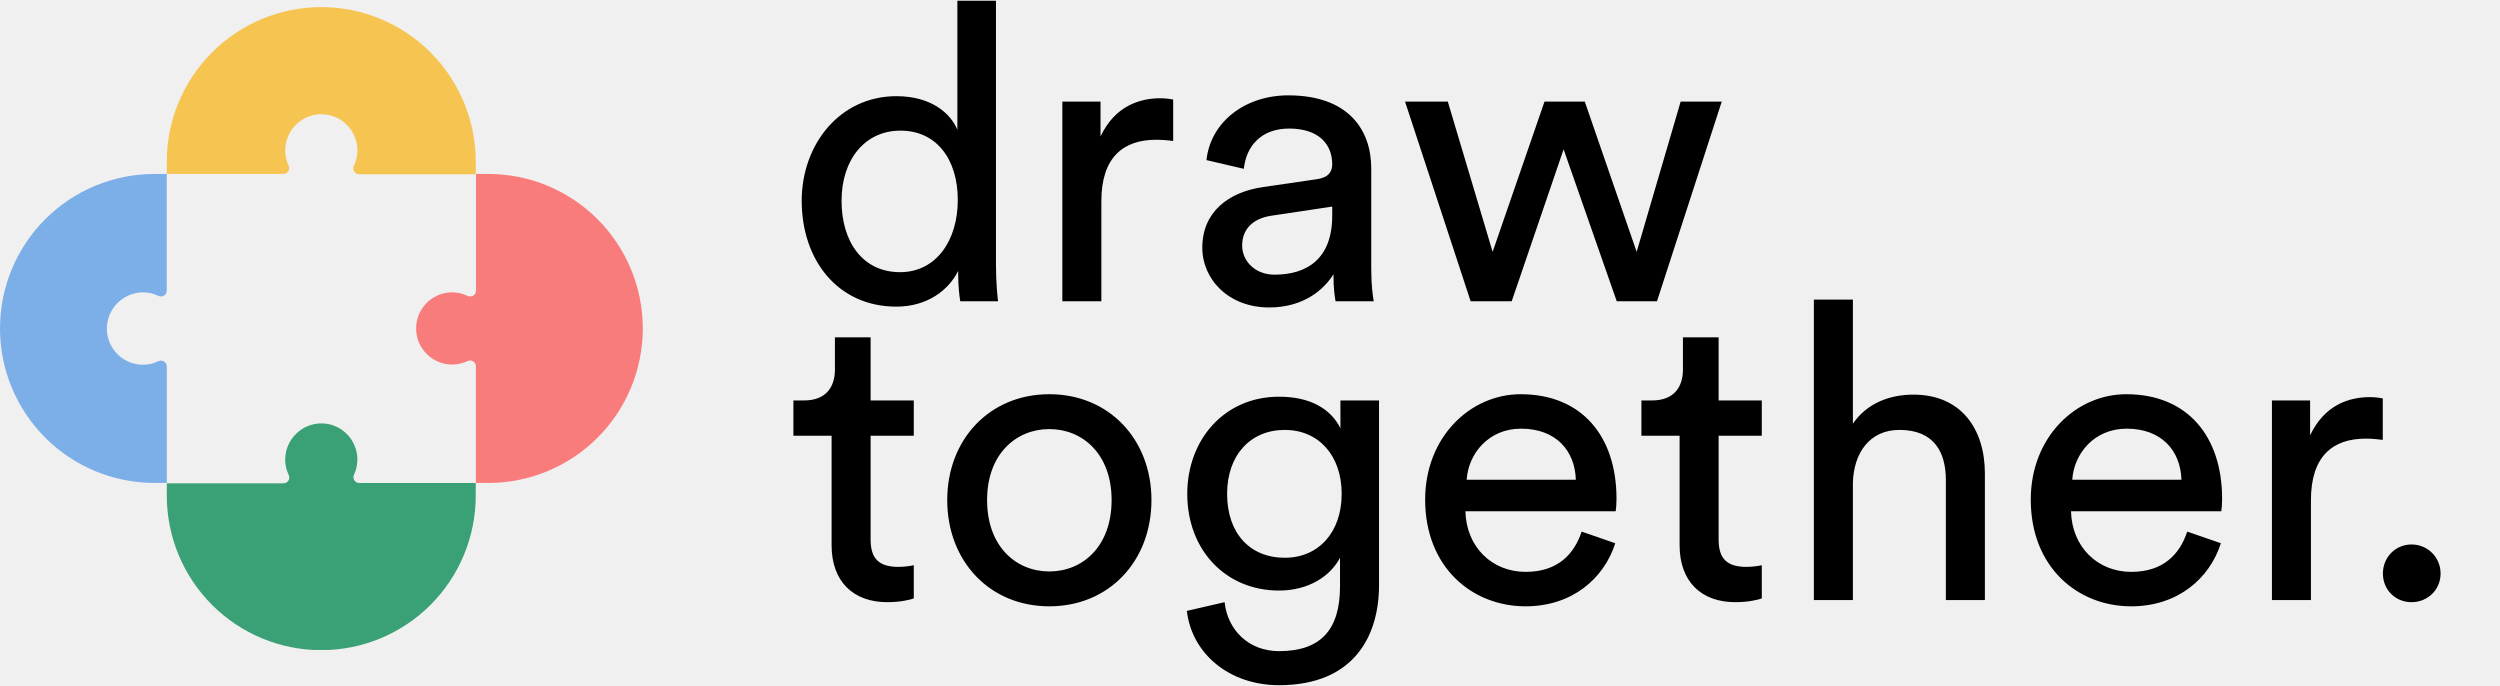
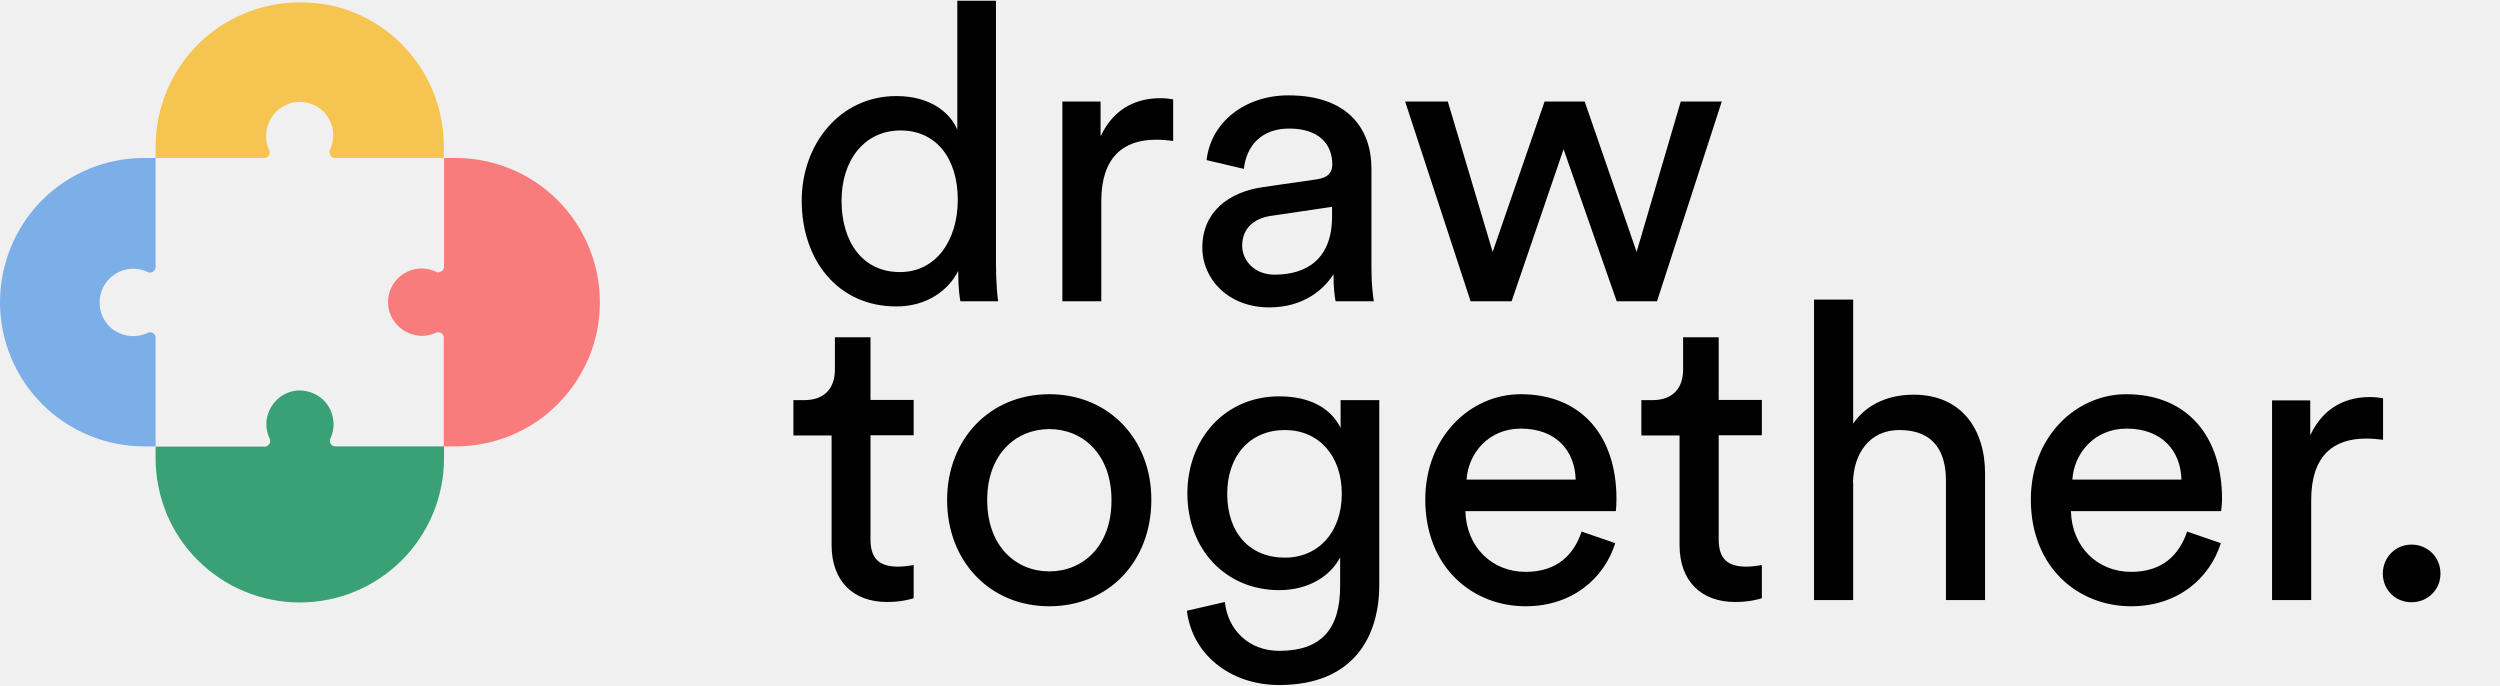
- <svg xmlns="http://www.w3.org/2000/svg" width="1054" height="289" viewBox="0 0 1054 289" fill="none">
-   <path d="M354.8 84.65C354.8 67.325 364.6 55.075 379.65 55.075C394.7 55.075 403.8 66.975 403.8 84.3C403.8 101.625 394.525 114.75 379.475 114.75C363.725 114.75 354.8 101.975 354.8 84.65ZM403.975 115.625C403.975 120.7 404.5 125.075 404.85 127H420.775C420.6 125.6 419.9 119.475 419.9 111.425V0.3H403.625V54.725C400.825 47.9 392.775 40.55 377.9 40.55C354.1 40.55 338 60.85 338 84.65C338 109.675 353.225 129.275 377.9 129.275C391.025 129.275 399.95 122.275 403.975 114.225V115.625ZM494.606 41.95C493.731 41.775 491.456 41.425 489.181 41.425C480.606 41.425 470.106 44.575 463.981 57.525V42.825H447.881V127H464.331V84.825C464.331 66.275 473.606 58.925 487.431 58.925C489.706 58.925 492.156 59.1 494.606 59.45V41.95ZM506.889 104.425C506.889 117.725 517.914 129.625 535.064 129.625C550.114 129.625 558.514 121.575 562.189 115.625C562.189 121.75 562.714 124.9 563.064 127H579.164C578.814 124.9 578.114 120.525 578.114 113.175V71C578.114 54.55 568.314 40.2 543.114 40.2C524.914 40.2 510.389 51.4 508.639 67.5L524.389 71.175C525.439 61.375 531.914 54.2 543.464 54.2C556.239 54.2 561.664 61.025 561.664 69.25C561.664 72.225 560.264 74.85 555.189 75.55L532.439 78.875C517.914 80.975 506.889 89.375 506.889 104.425ZM537.339 115.8C528.939 115.8 523.689 109.85 523.689 103.55C523.689 96.025 528.939 92 535.939 90.95L561.664 87.1V90.95C561.664 109.325 550.814 115.8 537.339 115.8ZM651.165 42.825L629.29 106.175L610.39 42.825H592.365L620.015 127H637.34L659.215 62.95L681.615 127H698.59L725.89 42.825H708.565L690.015 106.175L668.14 42.825H651.165ZM367.05 142.225H352V155.875C352 163.225 348.15 168.825 339.05 168.825H334.5V183.7H350.6V229.9C350.6 245.125 359.7 253.875 374.05 253.875C379.65 253.875 383.85 252.825 385.25 252.3V238.3C383.85 238.65 380.875 239 378.775 239C370.2 239 367.05 235.15 367.05 227.45V183.7H385.25V168.825H367.05V142.225ZM442.403 240.925C428.403 240.925 416.153 230.425 416.153 210.825C416.153 191.4 428.403 180.9 442.403 180.9C456.403 180.9 468.653 191.4 468.653 210.825C468.653 230.425 456.403 240.925 442.403 240.925ZM442.403 166.2C417.203 166.2 399.353 185.275 399.353 210.825C399.353 236.55 417.203 255.625 442.403 255.625C467.603 255.625 485.453 236.55 485.453 210.825C485.453 185.275 467.603 166.2 442.403 166.2ZM500.374 257.55C502.474 275.575 518.224 288.875 539.224 288.875C570.899 288.875 581.399 268.05 581.399 246.7V168.825H565.124V180.55C560.924 172.15 552.174 167.25 539.224 167.25C516.124 167.25 500.549 185.45 500.549 208.2C500.549 232 516.824 248.975 539.224 248.975C551.824 248.975 560.924 242.85 564.949 235.15V247.225C564.949 265.425 556.899 274.525 539.224 274.525C526.449 274.525 517.524 265.6 516.299 253.875L500.374 257.55ZM541.674 235.15C526.799 235.15 517.349 224.65 517.349 208.2C517.349 191.925 527.149 181.25 541.674 181.25C555.849 181.25 565.649 191.925 565.649 208.2C565.649 224.475 555.849 235.15 541.674 235.15ZM618.346 202.25C619.046 191.4 627.446 180.725 641.271 180.725C656.146 180.725 664.021 190.175 664.371 202.25H618.346ZM666.821 224.125C663.671 233.575 656.846 241.1 643.196 241.1C629.021 241.1 618.171 230.6 617.821 215.55H681.171C681.346 214.5 681.521 212.4 681.521 210.3C681.521 184.05 666.996 166.2 641.096 166.2C619.921 166.2 600.846 184.225 600.846 210.65C600.846 239.175 620.621 255.625 643.196 255.625C662.796 255.625 676.271 243.9 680.996 229.025L666.821 224.125ZM724.57 142.225H709.52V155.875C709.52 163.225 705.67 168.825 696.57 168.825H692.02V183.7H708.12V229.9C708.12 245.125 717.22 253.875 731.57 253.875C737.17 253.875 741.37 252.825 742.77 252.3V238.3C741.37 238.65 738.395 239 736.295 239C727.72 239 724.57 235.15 724.57 227.45V183.7H742.77V168.825H724.57V142.225ZM781.177 203.475C781.527 191.05 788.177 181.25 800.777 181.25C815.477 181.25 820.377 190.7 820.377 202.425V253H836.827V199.625C836.827 180.9 826.852 166.375 806.727 166.375C797.102 166.375 787.302 169.7 781.177 178.625V126.3H764.727V253H781.177V203.475ZM873.668 202.25C874.368 191.4 882.768 180.725 896.593 180.725C911.468 180.725 919.343 190.175 919.693 202.25H873.668ZM922.143 224.125C918.993 233.575 912.168 241.1 898.518 241.1C884.343 241.1 873.493 230.6 873.143 215.55H936.493C936.668 214.5 936.843 212.4 936.843 210.3C936.843 184.05 922.318 166.2 896.418 166.2C875.243 166.2 856.168 184.225 856.168 210.65C856.168 239.175 875.943 255.625 898.518 255.625C918.118 255.625 931.593 243.9 936.318 229.025L922.143 224.125ZM1004.57 167.95C1003.69 167.775 1001.42 167.425 999.142 167.425C990.567 167.425 980.067 170.575 973.942 183.525V168.825H957.842V253H974.292V210.825C974.292 192.275 983.567 184.925 997.392 184.925C999.667 184.925 1002.12 185.1 1004.57 185.45V167.95ZM1004.63 241.8C1004.63 248.625 1009.88 253.875 1016.7 253.875C1023.53 253.875 1028.95 248.625 1028.95 241.8C1028.95 234.975 1023.53 229.55 1016.7 229.55C1009.88 229.55 1004.63 234.975 1004.63 241.8Z" fill="black" />
-   <g clip-path="url(#clip0_111:14134)">
-     <path d="M205.876 203.61C214.428 203.61 222.897 201.925 230.798 198.652C238.699 195.379 245.878 190.581 251.926 184.532C257.973 178.484 262.77 171.303 266.043 163.4C269.316 155.498 271 147.028 271 138.474V138.474C271 121.199 264.139 104.631 251.926 92.415C239.713 80.2 223.148 73.337 205.876 73.337H200.676V122.523C200.683 122.937 200.585 123.345 200.391 123.709C200.196 124.074 199.912 124.383 199.565 124.607C199.218 124.831 198.819 124.962 198.407 124.989C197.995 125.016 197.582 124.937 197.209 124.76C194.945 123.662 192.442 123.149 189.929 123.269C185.963 123.458 182.227 125.191 179.52 128.096C176.813 131.002 175.349 134.85 175.439 138.821C175.529 142.791 177.168 146.569 180.005 149.348C182.841 152.127 186.651 153.688 190.622 153.696C192.851 153.697 195.053 153.205 197.07 152.257C197.445 152.068 197.861 151.978 198.28 151.995C198.699 152.012 199.107 152.136 199.464 152.354C199.822 152.573 200.118 152.88 200.324 153.245C200.53 153.61 200.639 154.022 200.641 154.441V203.61" fill="#F97C7C" />
-     <path d="M70.342 73.338H119.501C119.906 73.327 120.303 73.217 120.655 73.017C121.008 72.816 121.305 72.532 121.521 72.189C121.737 71.846 121.865 71.454 121.894 71.05C121.922 70.645 121.851 70.24 121.685 69.87C120.729 67.855 120.237 65.651 120.246 63.421C120.241 61.132 120.751 58.872 121.74 56.808C122.729 54.745 124.17 52.93 125.956 51.5C127.742 50.07 129.828 49.062 132.058 48.549C134.288 48.037 136.604 48.034 138.836 48.541C141.067 49.048 143.155 50.051 144.945 51.476C146.735 52.902 148.181 54.712 149.174 56.774C150.168 58.835 150.684 61.094 150.685 63.382C150.685 65.671 150.17 67.93 149.177 69.992C149 70.365 148.921 70.777 148.947 71.189C148.974 71.602 149.106 72.001 149.33 72.348C149.554 72.695 149.863 72.979 150.227 73.174C150.592 73.368 151 73.466 151.413 73.459H200.572V68.258C200.588 59.694 198.915 51.211 195.65 43.294C192.384 35.377 187.59 28.182 181.541 22.121C175.492 16.06 168.307 11.251 160.398 7.97C152.489 4.689 144.011 3 135.448 3V3C118.176 3 101.612 9.863 89.399 22.078C77.186 34.294 70.324 50.861 70.324 68.136" fill="#F6C451" />
-     <path d="M70.324 203.61V154.441C70.314 154.036 70.204 153.64 70.003 153.287C69.803 152.935 69.519 152.637 69.175 152.421C68.832 152.205 68.441 152.077 68.037 152.048C67.632 152.019 67.227 152.091 66.857 152.257C64.49 153.399 61.866 153.907 59.244 153.732C56.621 153.556 54.089 152.704 51.894 151.258C49.699 149.812 47.916 147.821 46.72 145.48C45.523 143.139 44.955 140.528 45.068 137.902C45.239 134.097 46.819 130.491 49.501 127.786C52.183 125.082 55.774 123.472 59.577 123.269C62.085 123.149 64.582 123.662 66.84 124.76C67.213 124.937 67.626 125.016 68.038 124.989C68.45 124.962 68.849 124.831 69.196 124.607C69.543 124.383 69.827 124.074 70.022 123.709C70.216 123.345 70.314 122.937 70.307 122.523V73.337H65.107C47.838 73.342 31.278 80.207 19.068 92.421C6.859 104.636 -6.1172e-07 121.202 0 138.474H0C0 155.749 6.861 172.317 19.074 184.532C31.287 196.748 47.852 203.61 65.124 203.61" fill="#7CAEE8" />
-     <path d="M200.572 203.645H151.413C151.007 203.635 150.611 203.525 150.258 203.324C149.906 203.124 149.609 202.839 149.392 202.496C149.176 202.153 149.048 201.762 149.02 201.357C148.991 200.953 149.063 200.548 149.229 200.178C150.336 197.814 150.818 195.205 150.626 192.601C150.435 189.998 149.577 187.487 148.136 185.311C146.695 183.135 144.718 181.366 142.396 180.174C140.074 178.982 137.484 178.408 134.876 178.506C131.071 178.685 127.469 180.27 124.766 182.954C122.063 185.638 120.452 189.231 120.246 193.035C120.126 195.543 120.639 198.041 121.737 200.299C121.914 200.672 121.993 201.085 121.966 201.497C121.939 201.909 121.808 202.308 121.584 202.655C121.36 203.002 121.051 203.287 120.687 203.481C120.322 203.676 119.914 203.774 119.501 203.766H70.324V208.968C70.324 217.521 72.009 225.991 75.281 233.894C78.554 241.797 83.351 248.977 89.399 255.026C101.612 267.241 118.176 274.104 135.448 274.104V274.104C152.72 274.104 169.285 267.241 181.498 255.026C193.711 242.81 200.572 226.243 200.572 208.968" fill="#3AA075" />
+ <svg xmlns="http://www.w3.org/2000/svg" xmlns:xlink="http://www.w3.org/1999/xlink" version="1.1" id="Layer_1" x="0px" y="0px" viewBox="0 0 1054 289" style="enable-background:new 0 0 1054 289;" xml:space="preserve">
+   <style type="text/css">
+ 	.st0{clip-path:url(#SVGID_00000127746974294304304040000006844560014644268418_);}
+ 	.st1{fill:#F97C7C;}
+ 	.st2{fill:#F6C451;}
+ 	.st3{fill:#7CAEE8;}
+ 	.st4{fill:#3AA075;}
+ </style>
+   <path d="M354.8,84.6c0-17.3,9.8-29.6,24.9-29.6c15.1,0,24.1,11.9,24.1,29.2c0,17.3-9.3,30.5-24.3,30.5  C363.7,114.8,354.8,102,354.8,84.6z M404,115.6c0,5.1,0.5,9.4,0.9,11.4h15.9c-0.2-1.4-0.9-7.5-0.9-15.6V0.3h-16.3v54.4  c-2.8-6.8-10.9-14.2-25.7-14.2c-23.8,0-39.9,20.3-39.9,44.1c0,25,15.2,44.6,39.9,44.6c13.1,0,22.1-7,26.1-15V115.6z M494.6,41.9  c-0.9-0.2-3.1-0.5-5.4-0.5c-8.6,0-19.1,3.1-25.2,16.1V42.8h-16.1V127h16.4V84.8c0-18.5,9.3-25.9,23.1-25.9c2.3,0,4.7,0.2,7.2,0.5  V41.9z M506.9,104.4c0,13.3,11,25.2,28.2,25.2c15,0,23.4-8.1,27.1-14c0,6.1,0.5,9.3,0.9,11.4h16.1c-0.3-2.1-1-6.5-1-13.8V71  c0-16.5-9.8-30.8-35-30.8c-18.2,0-32.7,11.2-34.5,27.3l15.7,3.7c1.1-9.8,7.5-17,19.1-17c12.8,0,18.2,6.8,18.2,15.1  c0,3-1.4,5.6-6.5,6.3l-22.8,3.3C517.9,81,506.9,89.4,506.9,104.4z M537.3,115.8c-8.4,0-13.6-6-13.6-12.2c0-7.5,5.2-11.6,12.2-12.6  l25.7-3.8v3.8C561.7,109.3,550.8,115.8,537.3,115.8z M651.2,42.8l-21.9,63.4l-18.9-63.4h-18L620,127h17.3l21.9-64.1l22.4,64.1h17  l27.3-84.2h-17.3L690,106.2l-21.9-63.4H651.2z M367,142.2h-15v13.6c0,7.4-3.9,12.9-13,12.9h-4.5v14.9h16.1v46.2  c0,15.2,9.1,24,23.4,24c5.6,0,9.8-1.1,11.2-1.6v-14c-1.4,0.3-4.4,0.7-6.5,0.7c-8.6,0-11.7-3.9-11.7-11.6v-43.8h18.2v-14.9H367V142.2  z M442.4,240.9c-14,0-26.2-10.5-26.2-30.1c0-19.4,12.2-29.9,26.2-29.9s26.2,10.5,26.2,29.9C468.7,230.4,456.4,240.9,442.4,240.9z   M442.4,166.2c-25.2,0-43.1,19.1-43.1,44.6c0,25.7,17.9,44.8,43.1,44.8c25.2,0,43-19.1,43-44.8C485.5,185.3,467.6,166.2,442.4,166.2  z M500.4,257.5c2.1,18,17.9,31.3,38.9,31.3c31.7,0,42.2-20.8,42.2-42.2v-77.9h-16.3v11.7c-4.2-8.4-13-13.3-25.9-13.3  c-23.1,0-38.7,18.2-38.7,40.9c0,23.8,16.3,40.8,38.7,40.8c12.6,0,21.7-6.1,25.7-13.8v12.1c0,18.2-8,27.3-25.7,27.3  c-12.8,0-21.7-8.9-22.9-20.6L500.4,257.5z M541.7,235.1c-14.9,0-24.3-10.5-24.3-26.9c0-16.3,9.8-26.9,24.3-26.9  c14.2,0,24,10.7,24,26.9S555.8,235.1,541.7,235.1z M618.3,202.2c0.7-10.9,9.1-21.5,22.9-21.5c14.9,0,22.8,9.4,23.1,21.5H618.3z   M666.8,224.1c-3.1,9.4-10,17-23.6,17c-14.2,0-25-10.5-25.4-25.6h63.4c0.2-1.1,0.3-3.2,0.3-5.2c0-26.2-14.5-44.1-40.4-44.1  c-21.2,0-40.2,18-40.2,44.4c0,28.5,19.8,45,42.3,45c19.6,0,33.1-11.7,37.8-26.6L666.8,224.1z M724.6,142.2h-15v13.6  c0,7.4-3.9,12.9-13,12.9H692v14.9h16.1v46.2c0,15.2,9.1,24,23.5,24c5.6,0,9.8-1.1,11.2-1.6v-14c-1.4,0.3-4.4,0.7-6.5,0.7  c-8.6,0-11.7-3.9-11.7-11.6v-43.8h18.2v-14.9h-18.2V142.2z M781.2,203.5c0.3-12.4,7-22.2,19.6-22.2c14.7,0,19.6,9.4,19.6,21.2V253  h16.5v-53.4c0-18.7-10-33.2-30.1-33.2c-9.6,0-19.4,3.3-25.5,12.2v-52.3h-16.5V253h16.5V203.5z M873.7,202.2  c0.7-10.9,9.1-21.5,22.9-21.5c14.9,0,22.8,9.4,23.1,21.5H873.7z M922.1,224.1c-3.2,9.4-10,17-23.6,17c-14.2,0-25-10.5-25.4-25.6  h63.3c0.2-1.1,0.4-3.2,0.4-5.2c0-26.2-14.5-44.1-40.4-44.1c-21.2,0-40.2,18-40.2,44.4c0,28.5,19.8,45,42.3,45  c19.6,0,33.1-11.7,37.8-26.6L922.1,224.1z M1004.6,167.9c-0.9-0.2-3.2-0.5-5.4-0.5c-8.6,0-19.1,3.1-25.2,16.1v-14.7h-16.1V253h16.5  v-42.2c0-18.6,9.3-25.9,23.1-25.9c2.3,0,4.7,0.2,7.2,0.5V167.9z M1004.6,241.8c0,6.8,5.2,12.1,12.1,12.1c6.8,0,12.2-5.2,12.2-12.1  s-5.4-12.2-12.2-12.2C1009.9,229.6,1004.6,235,1004.6,241.8z" />
+   <g>
+     <defs>
+       <rect id="SVGID_1_" y="1" width="252.9" height="252.9" />
+     </defs>
+     <clipPath id="SVGID_00000028327223551103423350000000600834356955024040_">
+       <use xlink:href="#SVGID_1_" style="overflow:visible;" />
+     </clipPath>
+     <g style="clip-path:url(#SVGID_00000028327223551103423350000000600834356955024040_);">
+       <path class="st1" d="M192.1,188.2c8,0,15.9-1.6,23.3-4.6c7.4-3.1,14.1-7.5,19.7-13.2c5.6-5.6,10.1-12.3,13.2-19.7    c3.1-7.4,4.6-15.3,4.6-23.3l0,0c0-16.1-6.4-31.6-17.8-43c-11.4-11.4-26.9-17.8-43-17.8h-4.9v45.9c0,0.4-0.1,0.8-0.3,1.1    c-0.2,0.3-0.4,0.6-0.8,0.8c-0.3,0.2-0.7,0.3-1.1,0.4s-0.8,0-1.1-0.2c-2.1-1-4.4-1.5-6.8-1.4c-3.7,0.2-7.2,1.8-9.7,4.5    c-2.5,2.7-3.9,6.3-3.8,10c0.1,3.7,1.6,7.2,4.3,9.8c2.6,2.6,6.2,4,9.9,4.1c2.1,0,4.1-0.5,6-1.3c0.3-0.2,0.7-0.3,1.1-0.2    c0.4,0,0.8,0.1,1.1,0.3c0.3,0.2,0.6,0.5,0.8,0.8c0.2,0.3,0.3,0.7,0.3,1.1v45.9" />
+       <path class="st2" d="M65.6,66.6h45.9c0.4,0,0.7-0.1,1.1-0.3c0.3-0.2,0.6-0.5,0.8-0.8c0.2-0.3,0.3-0.7,0.3-1.1c0-0.4,0-0.8-0.2-1.1    c-0.9-1.9-1.4-3.9-1.3-6c0-2.1,0.5-4.2,1.4-6.2s2.3-3.6,3.9-5c1.7-1.3,3.6-2.3,5.7-2.8c2.1-0.5,4.2-0.5,6.3,0    c2.1,0.5,4,1.4,5.7,2.7c1.7,1.3,3,3,3.9,4.9c0.9,1.9,1.4,4,1.4,6.2c0,2.1-0.5,4.2-1.4,6.2c-0.2,0.3-0.2,0.7-0.2,1.1    c0,0.4,0.1,0.8,0.4,1.1c0.2,0.3,0.5,0.6,0.8,0.8c0.3,0.2,0.7,0.3,1.1,0.3h45.9v-4.9c0-8-1.5-15.9-4.6-23.3    c-3-7.4-7.5-14.1-13.2-19.8c-5.6-5.7-12.3-10.1-19.7-13.2S134.4,1,126.4,1l0,0c-16.1,0-31.6,6.4-43,17.8    C72,30.2,65.6,45.7,65.6,61.8" />
+       <path class="st3" d="M65.6,188.2v-45.9c0-0.4-0.1-0.7-0.3-1.1c-0.2-0.3-0.5-0.6-0.8-0.8c-0.3-0.2-0.7-0.3-1.1-0.3    c-0.4,0-0.8,0-1.1,0.2c-2.2,1.1-4.7,1.5-7.1,1.4c-2.4-0.2-4.8-1-6.9-2.3c-2-1.3-3.7-3.2-4.8-5.4c-1.1-2.2-1.6-4.6-1.5-7.1    c0.2-3.6,1.6-6.9,4.1-9.4c2.5-2.5,5.9-4,9.4-4.2c2.3-0.1,4.7,0.4,6.8,1.4c0.3,0.2,0.7,0.2,1.1,0.2c0.4,0,0.8-0.1,1.1-0.4    c0.3-0.2,0.6-0.5,0.8-0.8c0.2-0.3,0.3-0.7,0.3-1.1V66.6h-4.9c-16.1,0-31.6,6.4-43,17.8C6.4,95.8,0,111.3,0,127.4l0,0    c0,16.1,6.4,31.6,17.8,43c11.4,11.4,26.9,17.8,43,17.8" />
+       <path class="st4" d="M187.2,188.2h-45.9c-0.4,0-0.7-0.1-1.1-0.3c-0.3-0.2-0.6-0.5-0.8-0.8c-0.2-0.3-0.3-0.7-0.3-1.1    c0-0.4,0-0.8,0.2-1.1c1-2.2,1.5-4.6,1.3-7.1c-0.2-2.4-1-4.8-2.3-6.8c-1.3-2-3.2-3.7-5.4-4.8c-2.2-1.1-4.6-1.6-7-1.6    c-3.6,0.2-6.9,1.6-9.4,4.2c-2.5,2.5-4,5.9-4.2,9.4c-0.1,2.3,0.4,4.7,1.4,6.8c0.2,0.3,0.2,0.7,0.2,1.1c0,0.4-0.1,0.8-0.4,1.1    c-0.2,0.3-0.5,0.6-0.8,0.8c-0.3,0.2-0.7,0.3-1.1,0.3H65.6v4.9c0,8,1.6,15.9,4.6,23.3c3.1,7.4,7.5,14.1,13.2,19.7    c11.4,11.4,26.9,17.8,43,17.8l0,0c16.1,0,31.6-6.4,43-17.8c11.4-11.4,17.8-26.9,17.8-43" />
+     </g>
  </g>
-   <defs>
-     <clipPath id="clip0_111:14134">
-       <rect width="271" height="271" fill="white" transform="translate(0 3)" />
-     </clipPath>
-   </defs>
</svg>
